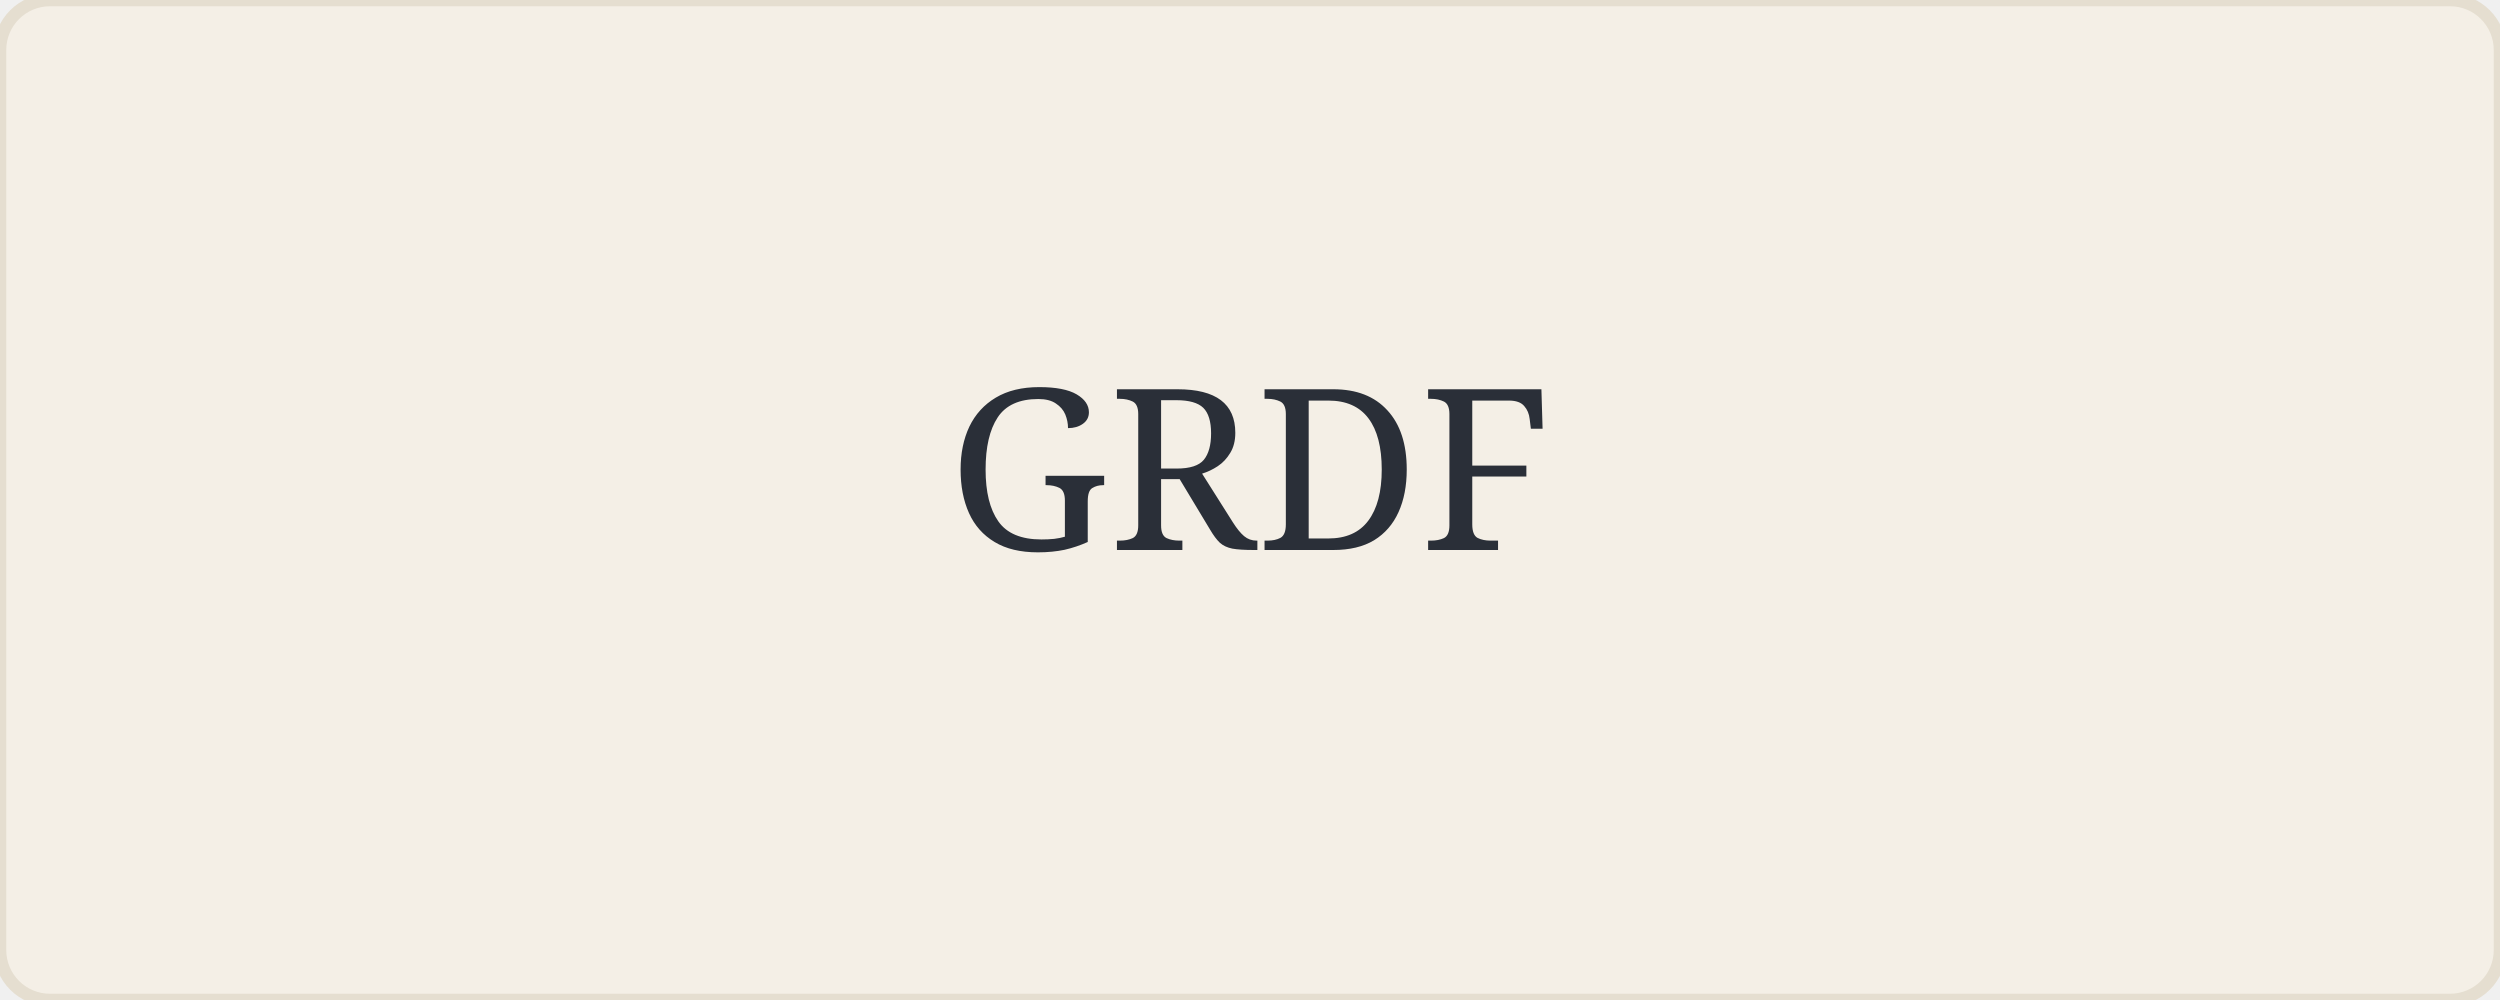
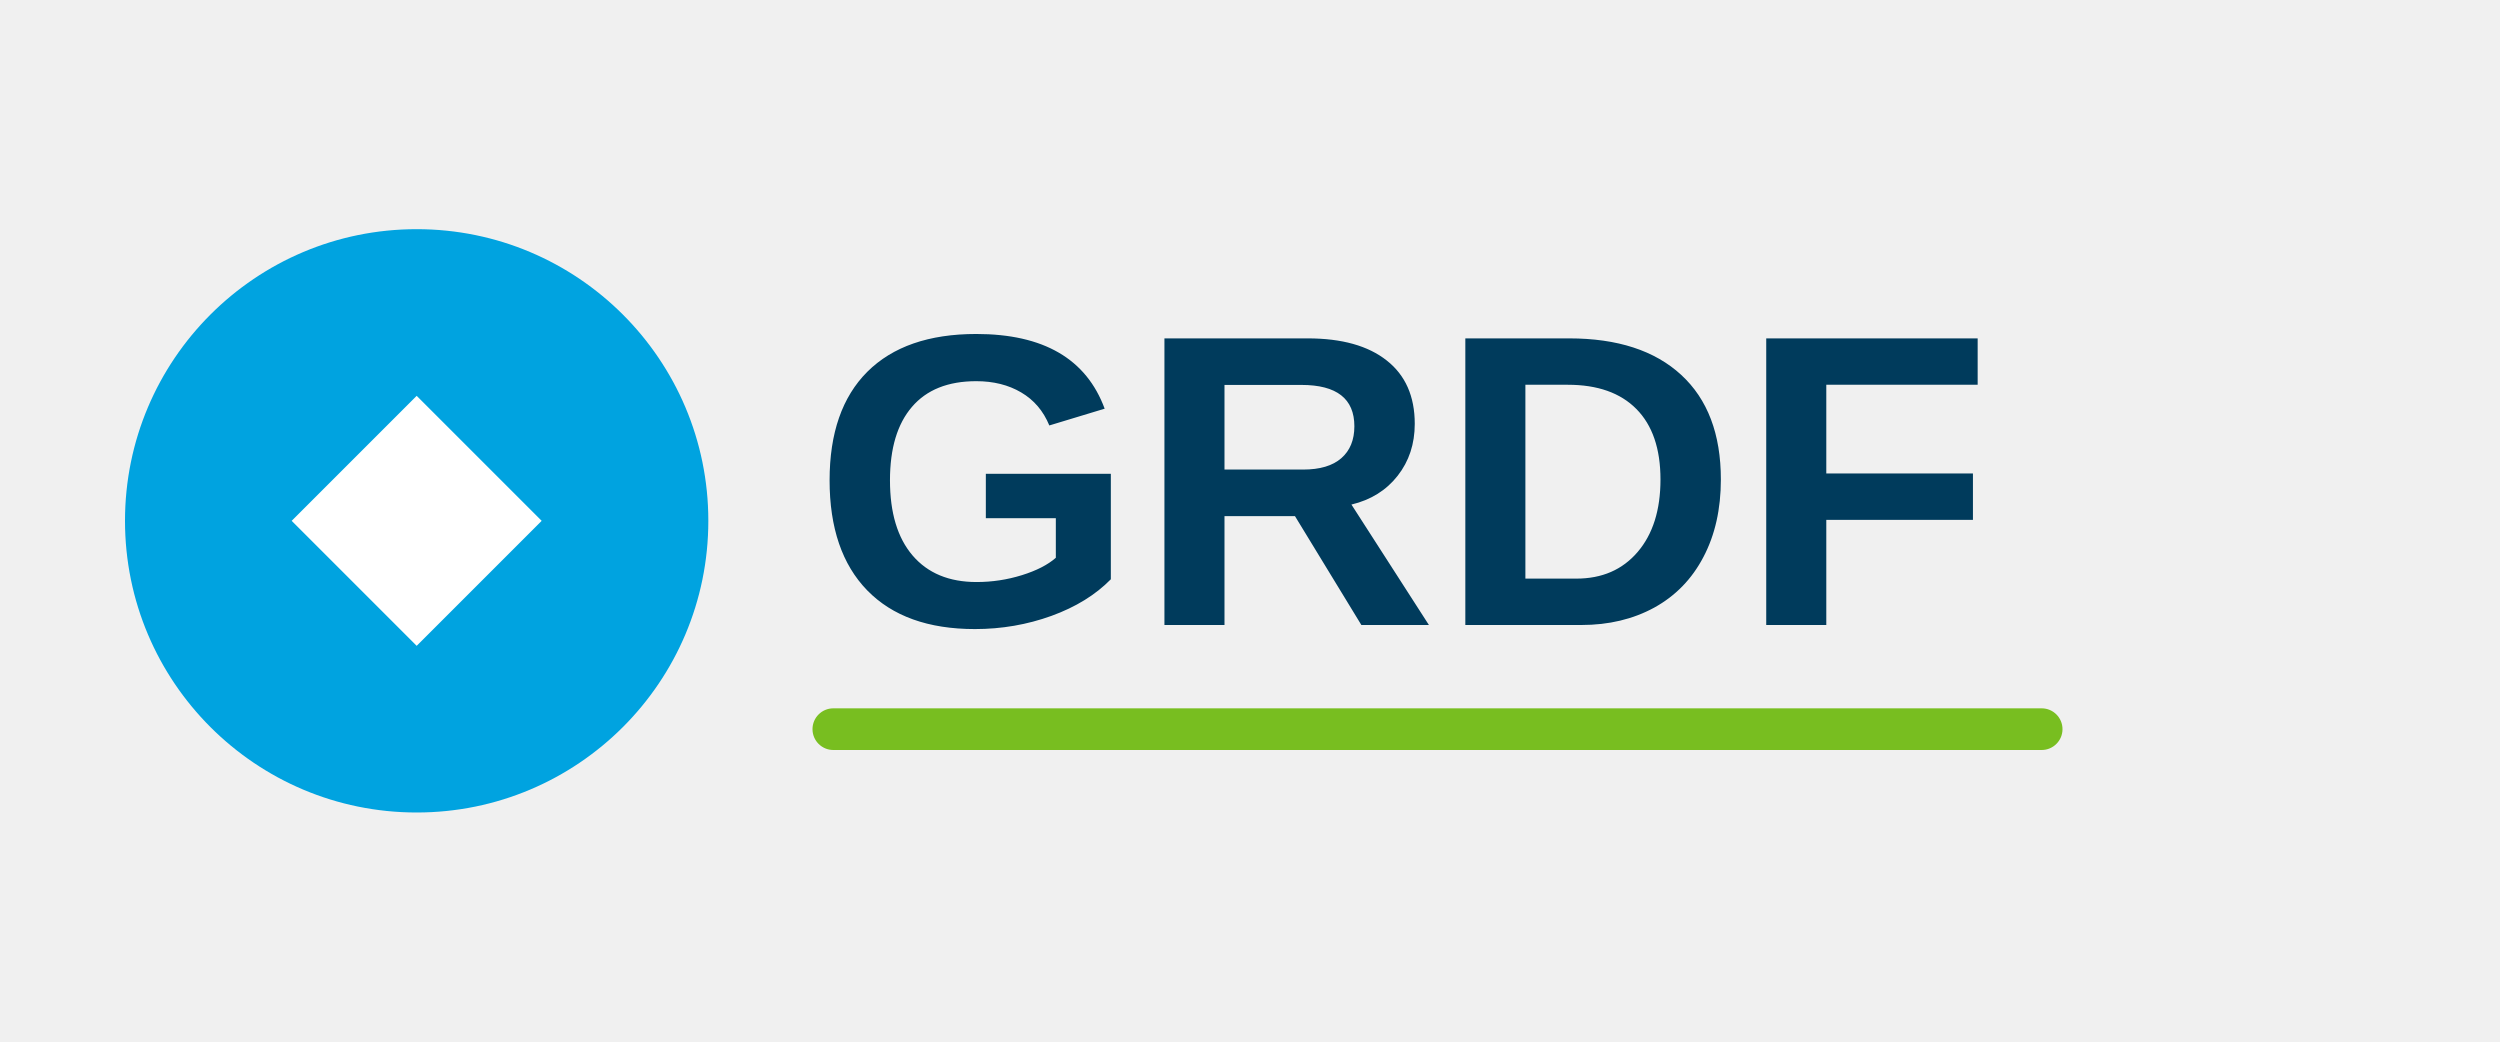
- <svg xmlns="http://www.w3.org/2000/svg" viewBox="0 0 200 80" fill="none">
-   <rect width="200" height="80" rx="4" fill="#F4EFE6" stroke="#E5DED0" stroke-width="1" />
-   <text x="100" y="44" text-anchor="middle" font-family="Georgia, serif" font-size="18" font-weight="500" fill="#2A2F38">GRDF</text>
+ <svg xmlns="http://www.w3.org/2000/svg" viewBox="0 0 240 100" fill="none">
+   <circle cx="40" cy="50" r="28" fill="#00A3E0" />
+   <path d="M28 50 L40 38 L52 50 L40 62 Z" fill="#FFFFFF" />
+   <text x="78" y="60" font-family="'Arial Black', Arial, sans-serif" font-size="40" font-weight="900" fill="#003B5C">GRDF</text>
+   <rect x="78" y="68" width="120" height="4" rx="2" fill="#78BE20" />
</svg>
